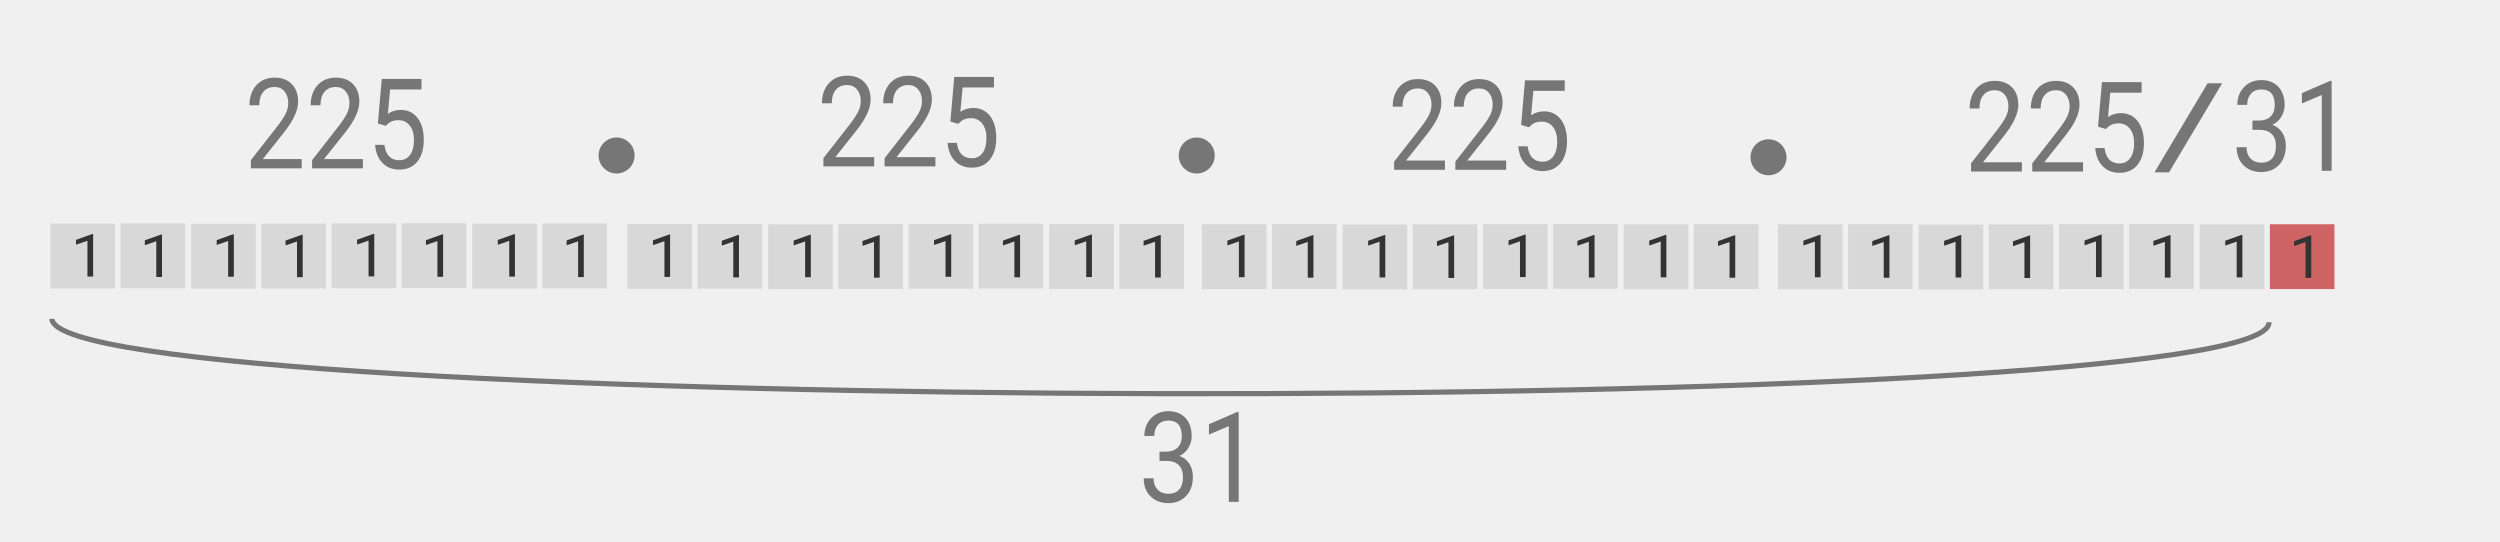
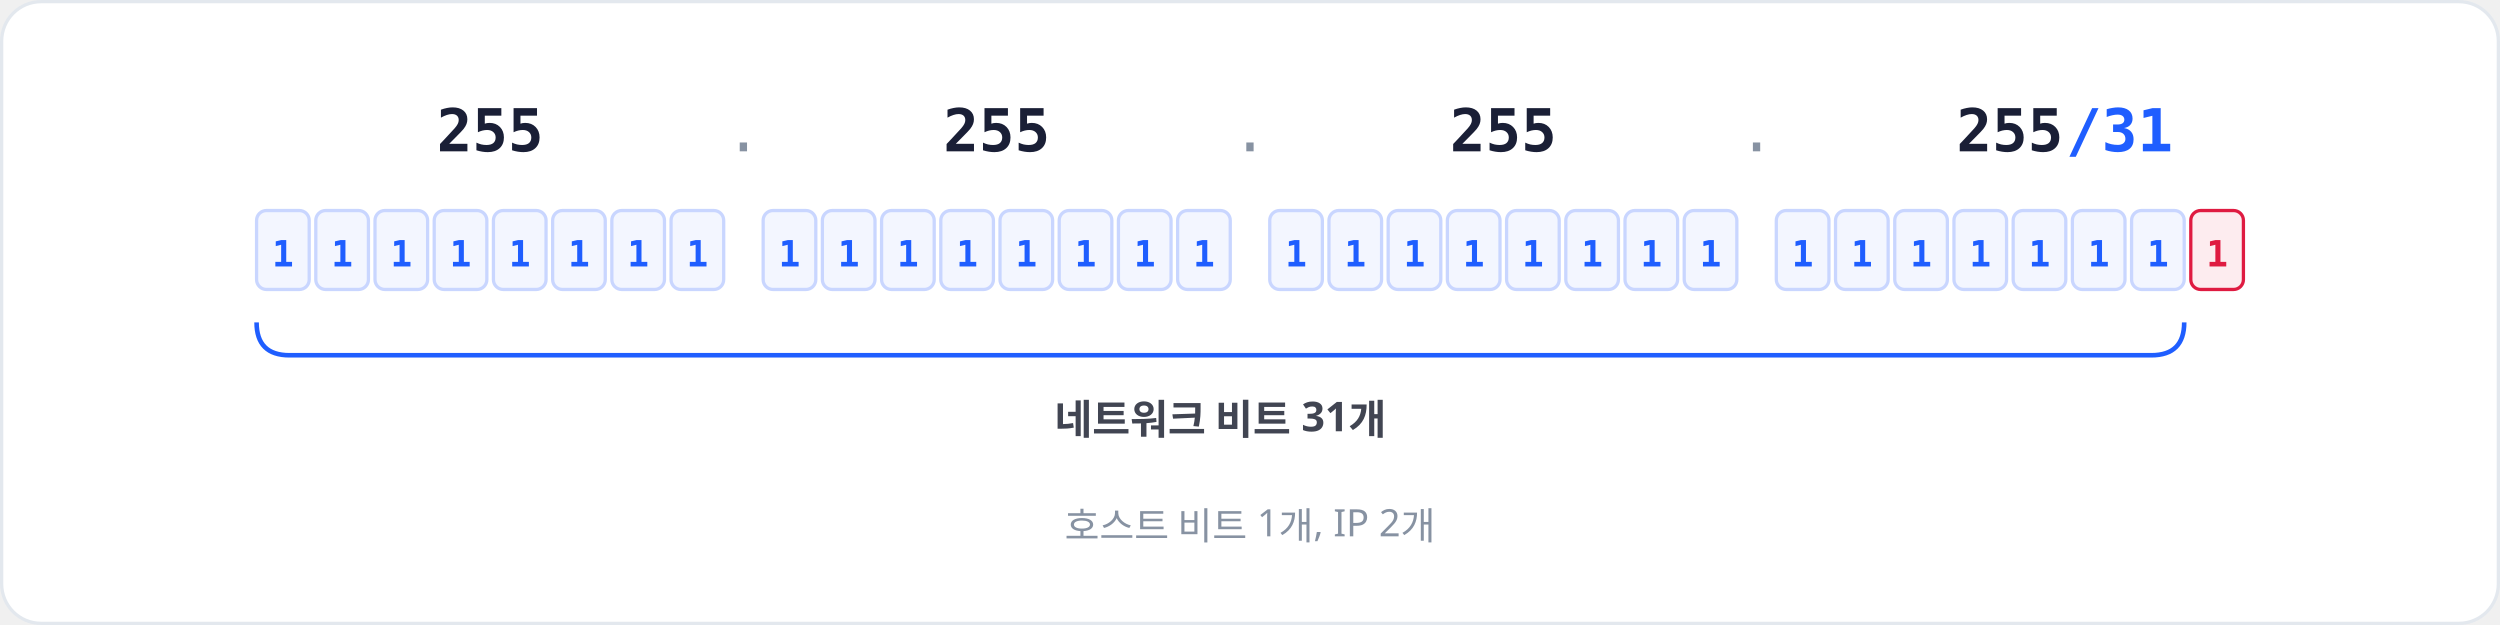
- <svg xmlns="http://www.w3.org/2000/svg" viewBox="24.641 117.701 482.478 104.577">
-   <g transform="matrix(1, 0, 0, 1, -7.738211, 0.243822)">
-     <rect x="42.118" y="160.601" width="12.471" height="12.519" style="fill: rgb(216, 216, 216);" />
-     <path d="M 53.137 164.563 L 53.137 175.923 L 51.697 175.923 L 51.697 166.353 L 48.797 167.413 L 48.797 166.113 L 52.907 164.563 L 53.137 164.563 Z" transform="matrix(0.762834, 0, 0, 0.721224, 9.818944, 43.9435)" style="fill: rgb(51, 51, 51); white-space: pre;" />
-     <rect x="55.651" y="160.567" width="12.471" height="12.519" style="fill: rgb(216, 216, 216);" />
-     <path d="M 53.137 164.563 L 53.137 175.923 L 51.697 175.923 L 51.697 166.353 L 48.797 167.413 L 48.797 166.113 L 52.907 164.563 L 53.137 164.563 Z" transform="matrix(0.762834, 0, 0, 0.721224, 23.1072, 44.03146)" style="fill: rgb(51, 51, 51); white-space: pre;" />
-     <rect x="69.272" y="160.648" width="12.471" height="12.519" style="fill: rgb(216, 216, 216);" />
-     <path d="M 53.137 164.563 L 53.137 175.923 L 51.697 175.923 L 51.697 166.353 L 48.797 167.413 L 48.797 166.113 L 52.907 164.563 L 53.137 164.563 Z" transform="matrix(0.762834, 0, 0, 0.721224, 36.97253, 43.99029)" style="fill: rgb(51, 51, 51); white-space: pre;" />
-     <rect x="82.805" y="160.614" width="12.471" height="12.519" style="fill: rgb(216, 216, 216);" />
-     <path d="M 53.137 164.563 L 53.137 175.923 L 51.697 175.923 L 51.697 166.353 L 48.797 167.413 L 48.797 166.113 L 52.907 164.563 L 53.137 164.563 Z" transform="matrix(0.762834, 0, 0, 0.721224, 50.26079, 44.07824)" style="fill: rgb(51, 51, 51); white-space: pre;" />
-     <rect x="96.369" y="160.573" width="12.471" height="12.519" style="fill: rgb(216, 216, 216);" />
-     <path d="M 53.137 164.563 L 53.137 175.923 L 51.697 175.923 L 51.697 166.353 L 48.797 167.413 L 48.797 166.113 L 52.907 164.563 L 53.137 164.563 Z" transform="matrix(0.762834, 0, 0, 0.721224, 64.06994, 43.9154)" style="fill: rgb(51, 51, 51); white-space: pre;" />
-     <rect x="109.902" y="160.539" width="12.471" height="12.519" style="fill: rgb(216, 216, 216);" />
-     <path d="M 53.137 164.563 L 53.137 175.923 L 51.697 175.923 L 51.697 166.353 L 48.797 167.413 L 48.797 166.113 L 52.907 164.563 L 53.137 164.563 Z" transform="matrix(0.762834, 0, 0, 0.721224, 77.3582, 44.00336)" style="fill: rgb(51, 51, 51); white-space: pre;" />
-     <rect x="123.523" y="160.62" width="12.471" height="12.519" style="fill: rgb(216, 216, 216);" />
-     <path d="M 53.137 164.563 L 53.137 175.923 L 51.697 175.923 L 51.697 166.353 L 48.797 167.413 L 48.797 166.113 L 52.907 164.563 L 53.137 164.563 Z" transform="matrix(0.762834, 0, 0, 0.721224, 91.22352, 43.96218)" style="fill: rgb(51, 51, 51); white-space: pre;" />
-     <rect x="137.056" y="160.586" width="12.471" height="12.519" style="fill: rgb(216, 216, 216);" />
-     <path d="M 53.137 164.563 L 53.137 175.923 L 51.697 175.923 L 51.697 166.353 L 48.797 167.413 L 48.797 166.113 L 52.907 164.563 L 53.137 164.563 Z" transform="matrix(0.762834, 0, 0, 0.721224, 104.5118, 44.05014)" style="fill: rgb(51, 51, 51); white-space: pre;" />
-   </g>
-   <g transform="matrix(1, 0, 0, 1, 103.6143, 0.326743)">
-     <rect x="42.118" y="160.601" width="12.471" height="12.519" style="fill: rgb(216, 216, 216);" />
-     <path d="M 53.137 164.563 L 53.137 175.923 L 51.697 175.923 L 51.697 166.353 L 48.797 167.413 L 48.797 166.113 L 52.907 164.563 L 53.137 164.563 Z" transform="matrix(0.762834, 0, 0, 0.721224, 9.818944, 43.9435)" style="fill: rgb(51, 51, 51); white-space: pre;" />
-     <rect x="55.651" y="160.567" width="12.471" height="12.519" style="fill: rgb(216, 216, 216);" />
-     <path d="M 53.137 164.563 L 53.137 175.923 L 51.697 175.923 L 51.697 166.353 L 48.797 167.413 L 48.797 166.113 L 52.907 164.563 L 53.137 164.563 Z" transform="matrix(0.762834, 0, 0, 0.721224, 23.1072, 44.03146)" style="fill: rgb(51, 51, 51); white-space: pre;" />
-     <rect x="69.272" y="160.648" width="12.471" height="12.519" style="fill: rgb(216, 216, 216);" />
-     <path d="M 53.137 164.563 L 53.137 175.923 L 51.697 175.923 L 51.697 166.353 L 48.797 167.413 L 48.797 166.113 L 52.907 164.563 L 53.137 164.563 Z" transform="matrix(0.762834, 0, 0, 0.721224, 36.97253, 43.99029)" style="fill: rgb(51, 51, 51); white-space: pre;" />
-     <rect x="82.805" y="160.614" width="12.471" height="12.519" style="fill: rgb(216, 216, 216);" />
-     <path d="M 53.137 164.563 L 53.137 175.923 L 51.697 175.923 L 51.697 166.353 L 48.797 167.413 L 48.797 166.113 L 52.907 164.563 L 53.137 164.563 Z" transform="matrix(0.762834, 0, 0, 0.721224, 50.26079, 44.07824)" style="fill: rgb(51, 51, 51); white-space: pre;" />
-     <rect x="96.369" y="160.573" width="12.471" height="12.519" style="fill: rgb(216, 216, 216);" />
-     <path d="M 53.137 164.563 L 53.137 175.923 L 51.697 175.923 L 51.697 166.353 L 48.797 167.413 L 48.797 166.113 L 52.907 164.563 L 53.137 164.563 Z" transform="matrix(0.762834, 0, 0, 0.721224, 64.06994, 43.9154)" style="fill: rgb(51, 51, 51); white-space: pre;" />
-     <rect x="109.902" y="160.539" width="12.471" height="12.519" style="fill: rgb(216, 216, 216);" />
-     <path d="M 53.137 164.563 L 53.137 175.923 L 51.697 175.923 L 51.697 166.353 L 48.797 167.413 L 48.797 166.113 L 52.907 164.563 L 53.137 164.563 Z" transform="matrix(0.762834, 0, 0, 0.721224, 77.3582, 44.00336)" style="fill: rgb(51, 51, 51); white-space: pre;" />
-     <rect x="123.523" y="160.62" width="12.471" height="12.519" style="fill: rgb(216, 216, 216);" />
-     <path d="M 53.137 164.563 L 53.137 175.923 L 51.697 175.923 L 51.697 166.353 L 48.797 167.413 L 48.797 166.113 L 52.907 164.563 L 53.137 164.563 Z" transform="matrix(0.762834, 0, 0, 0.721224, 91.22352, 43.96218)" style="fill: rgb(51, 51, 51); white-space: pre;" />
-     <rect x="137.056" y="160.586" width="12.471" height="12.519" style="fill: rgb(216, 216, 216);" />
-     <path d="M 53.137 164.563 L 53.137 175.923 L 51.697 175.923 L 51.697 166.353 L 48.797 167.413 L 48.797 166.113 L 52.907 164.563 L 53.137 164.563 Z" transform="matrix(0.762834, 0, 0, 0.721224, 104.5118, 44.05014)" style="fill: rgb(51, 51, 51); white-space: pre;" />
-   </g>
-   <g transform="matrix(1, 0, 0, 1, 214.4798, 0.377383)">
-     <rect x="42.118" y="160.601" width="12.471" height="12.519" style="fill: rgb(216, 216, 216);" />
-     <path d="M 53.137 164.563 L 53.137 175.923 L 51.697 175.923 L 51.697 166.353 L 48.797 167.413 L 48.797 166.113 L 52.907 164.563 L 53.137 164.563 Z" transform="matrix(0.762834, 0, 0, 0.721224, 9.818944, 43.9435)" style="fill: rgb(51, 51, 51); white-space: pre;" />
-     <rect x="55.651" y="160.567" width="12.471" height="12.519" style="fill: rgb(216, 216, 216);" />
-     <path d="M 53.137 164.563 L 53.137 175.923 L 51.697 175.923 L 51.697 166.353 L 48.797 167.413 L 48.797 166.113 L 52.907 164.563 L 53.137 164.563 Z" transform="matrix(0.762834, 0, 0, 0.721224, 23.1072, 44.03146)" style="fill: rgb(51, 51, 51); white-space: pre;" />
-     <rect x="69.272" y="160.648" width="12.471" height="12.519" style="fill: rgb(216, 216, 216);" />
-     <path d="M 53.137 164.563 L 53.137 175.923 L 51.697 175.923 L 51.697 166.353 L 48.797 167.413 L 48.797 166.113 L 52.907 164.563 L 53.137 164.563 Z" transform="matrix(0.762834, 0, 0, 0.721224, 36.97253, 43.99029)" style="fill: rgb(51, 51, 51); white-space: pre;" />
-     <rect x="82.805" y="160.614" width="12.471" height="12.519" style="fill: rgb(216, 216, 216);" />
-     <path d="M 53.137 164.563 L 53.137 175.923 L 51.697 175.923 L 51.697 166.353 L 48.797 167.413 L 48.797 166.113 L 52.907 164.563 L 53.137 164.563 Z" transform="matrix(0.762834, 0, 0, 0.721224, 50.26079, 44.07824)" style="fill: rgb(51, 51, 51); white-space: pre;" />
-     <rect x="96.369" y="160.573" width="12.471" height="12.519" style="fill: rgb(216, 216, 216);" />
-     <path d="M 53.137 164.563 L 53.137 175.923 L 51.697 175.923 L 51.697 166.353 L 48.797 167.413 L 48.797 166.113 L 52.907 164.563 L 53.137 164.563 Z" transform="matrix(0.762834, 0, 0, 0.721224, 64.06994, 43.9154)" style="fill: rgb(51, 51, 51); white-space: pre;" />
-     <rect x="109.902" y="160.539" width="12.471" height="12.519" style="fill: rgb(216, 216, 216);" />
-     <path d="M 53.137 164.563 L 53.137 175.923 L 51.697 175.923 L 51.697 166.353 L 48.797 167.413 L 48.797 166.113 L 52.907 164.563 L 53.137 164.563 Z" transform="matrix(0.762834, 0, 0, 0.721224, 77.3582, 44.00336)" style="fill: rgb(51, 51, 51); white-space: pre;" />
-     <rect x="123.523" y="160.62" width="12.471" height="12.519" style="fill: rgb(216, 216, 216);" />
-     <path d="M 53.137 164.563 L 53.137 175.923 L 51.697 175.923 L 51.697 166.353 L 48.797 167.413 L 48.797 166.113 L 52.907 164.563 L 53.137 164.563 Z" transform="matrix(0.762834, 0, 0, 0.721224, 91.22352, 43.96218)" style="fill: rgb(51, 51, 51); white-space: pre;" />
-     <rect x="137.056" y="160.586" width="12.471" height="12.519" style="fill: rgb(216, 216, 216);" />
-     <path d="M 53.137 164.563 L 53.137 175.923 L 51.697 175.923 L 51.697 166.353 L 48.797 167.413 L 48.797 166.113 L 52.907 164.563 L 53.137 164.563 Z" transform="matrix(0.762834, 0, 0, 0.721224, 104.5118, 44.05014)" style="fill: rgb(51, 51, 51); white-space: pre;" />
-   </g>
-   <g transform="matrix(1, 0, 0, 1, 325.6428, 0.390591)">
-     <rect x="42.118" y="160.601" width="12.471" height="12.519" style="fill: rgb(216, 216, 216);" />
-     <path d="M 53.137 164.563 L 53.137 175.923 L 51.697 175.923 L 51.697 166.353 L 48.797 167.413 L 48.797 166.113 L 52.907 164.563 L 53.137 164.563 Z" transform="matrix(0.762834, 0, 0, 0.721224, 9.818944, 43.9435)" style="fill: rgb(51, 51, 51); white-space: pre;" />
-     <rect x="55.651" y="160.567" width="12.471" height="12.519" style="fill: rgb(216, 216, 216);" />
-     <path d="M 53.137 164.563 L 53.137 175.923 L 51.697 175.923 L 51.697 166.353 L 48.797 167.413 L 48.797 166.113 L 52.907 164.563 L 53.137 164.563 Z" transform="matrix(0.762834, 0, 0, 0.721224, 23.1072, 44.03146)" style="fill: rgb(51, 51, 51); white-space: pre;" />
-     <rect x="69.272" y="160.648" width="12.471" height="12.519" style="fill: rgb(216, 216, 216);" />
-     <path d="M 53.137 164.563 L 53.137 175.923 L 51.697 175.923 L 51.697 166.353 L 48.797 167.413 L 48.797 166.113 L 52.907 164.563 L 53.137 164.563 Z" transform="matrix(0.762834, 0, 0, 0.721224, 36.97253, 43.99029)" style="fill: rgb(51, 51, 51); white-space: pre;" />
-     <rect x="82.805" y="160.614" width="12.471" height="12.519" style="fill: rgb(216, 216, 216);" />
-     <path d="M 53.137 164.563 L 53.137 175.923 L 51.697 175.923 L 51.697 166.353 L 48.797 167.413 L 48.797 166.113 L 52.907 164.563 L 53.137 164.563 Z" transform="matrix(0.762834, 0, 0, 0.721224, 50.26079, 44.07824)" style="fill: rgb(51, 51, 51); white-space: pre;" />
-     <rect x="96.369" y="160.573" width="12.471" height="12.519" style="fill: rgb(216, 216, 216);" />
-     <path d="M 53.137 164.563 L 53.137 175.923 L 51.697 175.923 L 51.697 166.353 L 48.797 167.413 L 48.797 166.113 L 52.907 164.563 L 53.137 164.563 Z" transform="matrix(0.762834, 0, 0, 0.721224, 64.06994, 43.9154)" style="fill: rgb(51, 51, 51); white-space: pre;" />
-     <rect x="109.902" y="160.539" width="12.471" height="12.519" style="fill: rgb(216, 216, 216);" />
-     <path d="M 53.137 164.563 L 53.137 175.923 L 51.697 175.923 L 51.697 166.353 L 48.797 167.413 L 48.797 166.113 L 52.907 164.563 L 53.137 164.563 Z" transform="matrix(0.762834, 0, 0, 0.721224, 77.3582, 44.00336)" style="fill: rgb(51, 51, 51); white-space: pre;" />
-     <rect x="123.523" y="160.62" width="12.471" height="12.519" style="fill: rgb(216, 216, 216);" />
-     <path d="M 53.137 164.563 L 53.137 175.923 L 51.697 175.923 L 51.697 166.353 L 48.797 167.413 L 48.797 166.113 L 52.907 164.563 L 53.137 164.563 Z" transform="matrix(0.762834, 0, 0, 0.721224, 91.22352, 43.96218)" style="fill: rgb(51, 51, 51); white-space: pre;" />
-     <rect x="137.056" y="160.586" width="12.471" height="12.519" style="fill: rgba(195, 46, 46, 0.72);" />
-     <path d="M 53.137 164.563 L 53.137 175.923 L 51.697 175.923 L 51.697 166.353 L 48.797 167.413 L 48.797 166.113 L 52.907 164.563 L 53.137 164.563 Z" transform="matrix(0.762834, 0, 0, 0.721224, 104.5118, 44.05014)" style="fill: rgb(51, 51, 51); white-space: pre;" />
-   </g>
-   <path d="M 76.955 142.11 L 76.955 143.06 L 70.945 143.06 L 70.945 142.22 L 74.125 138.69 C 74.592 138.157 74.915 137.723 75.095 137.39 C 75.275 137.057 75.365 136.713 75.365 136.36 C 75.365 135.88 75.218 135.487 74.925 135.18 C 74.638 134.873 74.252 134.72 73.765 134.72 C 73.185 134.72 72.735 134.883 72.415 135.21 C 72.095 135.543 71.935 136.003 71.935 136.59 L 70.775 136.59 C 70.775 135.75 71.045 135.067 71.585 134.54 C 72.132 134.02 72.858 133.76 73.765 133.76 C 74.618 133.76 75.295 133.983 75.795 134.43 C 76.288 134.877 76.535 135.473 76.535 136.22 C 76.535 137.12 75.958 138.193 74.805 139.44 L 72.355 142.11 L 76.955 142.11 ZM 84.197 142.11 L 84.197 143.06 L 78.187 143.06 L 78.187 142.22 L 81.367 138.69 C 81.834 138.157 82.157 137.723 82.337 137.39 C 82.517 137.057 82.607 136.713 82.607 136.36 C 82.607 135.88 82.461 135.487 82.167 135.18 C 81.881 134.873 81.494 134.72 81.007 134.72 C 80.427 134.72 79.977 134.883 79.657 135.21 C 79.337 135.543 79.177 136.003 79.177 136.59 L 78.017 136.59 C 78.017 135.75 78.287 135.067 78.827 134.54 C 79.374 134.02 80.101 133.76 81.007 133.76 C 81.861 133.76 82.537 133.983 83.037 134.43 C 83.531 134.877 83.777 135.473 83.777 136.22 C 83.777 137.12 83.201 138.193 82.047 139.44 L 79.597 142.11 L 84.197 142.11 ZM 86.899 138.7 L 85.969 138.46 L 86.429 133.89 L 91.129 133.89 L 91.129 134.97 L 87.419 134.97 L 87.149 137.47 C 87.596 137.203 88.106 137.07 88.679 137.07 C 89.513 137.07 90.176 137.347 90.669 137.9 C 91.156 138.453 91.399 139.2 91.399 140.14 C 91.399 141.08 91.146 141.823 90.639 142.37 C 90.126 142.917 89.413 143.19 88.499 143.19 C 87.686 143.19 87.026 142.963 86.519 142.51 C 86.006 142.063 85.713 141.443 85.639 140.65 L 86.739 140.65 C 86.813 141.17 86.999 141.563 87.299 141.83 C 87.606 142.097 88.006 142.23 88.499 142.23 C 89.039 142.23 89.466 142.047 89.779 141.68 C 90.086 141.313 90.239 140.803 90.239 140.15 C 90.239 139.537 90.073 139.043 89.739 138.67 C 89.406 138.303 88.963 138.12 88.409 138.12 C 87.896 138.12 87.496 138.23 87.209 138.45 L 86.899 138.7 Z" transform="matrix(1.631088, 0, 0, 1.882078, -42.65547, -119.0612)" style="fill: rgb(118, 118, 118); white-space: pre;" />
-   <path d="M 139.421 136.158 L 139.421 135.208 L 140.291 135.208 C 140.844 135.195 141.278 135.048 141.591 134.768 C 141.904 134.488 142.061 134.108 142.061 133.628 C 142.061 132.555 141.528 132.018 140.461 132.018 C 139.954 132.018 139.551 132.161 139.251 132.448 C 138.951 132.735 138.801 133.118 138.801 133.598 L 137.631 133.598 C 137.631 132.871 137.898 132.265 138.431 131.778 C 138.964 131.298 139.641 131.058 140.461 131.058 C 141.321 131.058 141.998 131.288 142.491 131.748 C 142.984 132.208 143.231 132.845 143.231 133.658 C 143.231 134.058 143.101 134.445 142.841 134.818 C 142.581 135.191 142.228 135.468 141.781 135.648 C 142.288 135.808 142.678 136.075 142.951 136.448 C 143.231 136.815 143.371 137.265 143.371 137.798 C 143.371 138.625 143.101 139.278 142.561 139.758 C 142.021 140.245 141.321 140.488 140.461 140.488 C 139.601 140.488 138.901 140.255 138.361 139.788 C 137.821 139.321 137.551 138.705 137.551 137.938 L 138.721 137.938 C 138.721 138.425 138.881 138.811 139.201 139.098 C 139.514 139.385 139.934 139.528 140.461 139.528 C 141.028 139.528 141.458 139.381 141.751 139.088 C 142.051 138.795 142.201 138.375 142.201 137.828 C 142.201 137.295 142.038 136.885 141.711 136.598 C 141.384 136.311 140.911 136.165 140.291 136.158 L 139.421 136.158 ZM 148.793 131.138 L 148.793 140.358 L 147.623 140.358 L 147.623 132.588 L 145.273 133.458 L 145.273 132.398 L 148.613 131.138 L 148.793 131.138 Z" transform="matrix(1.631088, 0, 0, 1.882078, 231.9326, -113.5054)" style="fill: rgb(118, 118, 118); white-space: pre;" />
-   <path d="M 76.955 142.11 L 76.955 143.06 L 70.945 143.06 L 70.945 142.22 L 74.125 138.69 C 74.592 138.157 74.915 137.723 75.095 137.39 C 75.275 137.057 75.365 136.713 75.365 136.36 C 75.365 135.88 75.218 135.487 74.925 135.18 C 74.638 134.873 74.252 134.72 73.765 134.72 C 73.185 134.72 72.735 134.883 72.415 135.21 C 72.095 135.543 71.935 136.003 71.935 136.59 L 70.775 136.59 C 70.775 135.75 71.045 135.067 71.585 134.54 C 72.132 134.02 72.858 133.76 73.765 133.76 C 74.618 133.76 75.295 133.983 75.795 134.43 C 76.288 134.877 76.535 135.473 76.535 136.22 C 76.535 137.12 75.958 138.193 74.805 139.44 L 72.355 142.11 L 76.955 142.11 ZM 84.197 142.11 L 84.197 143.06 L 78.187 143.06 L 78.187 142.22 L 81.367 138.69 C 81.834 138.157 82.157 137.723 82.337 137.39 C 82.517 137.057 82.607 136.713 82.607 136.36 C 82.607 135.88 82.461 135.487 82.167 135.18 C 81.881 134.873 81.494 134.72 81.007 134.72 C 80.427 134.72 79.977 134.883 79.657 135.21 C 79.337 135.543 79.177 136.003 79.177 136.59 L 78.017 136.59 C 78.017 135.75 78.287 135.067 78.827 134.54 C 79.374 134.02 80.101 133.76 81.007 133.76 C 81.861 133.76 82.537 133.983 83.037 134.43 C 83.531 134.877 83.777 135.473 83.777 136.22 C 83.777 137.12 83.201 138.193 82.047 139.44 L 79.597 142.11 L 84.197 142.11 ZM 86.899 138.7 L 85.969 138.46 L 86.429 133.89 L 91.129 133.89 L 91.129 134.97 L 87.419 134.97 L 87.149 137.47 C 87.596 137.203 88.106 137.07 88.679 137.07 C 89.513 137.07 90.176 137.347 90.669 137.9 C 91.156 138.453 91.399 139.2 91.399 140.14 C 91.399 141.08 91.146 141.823 90.639 142.37 C 90.126 142.917 89.413 143.19 88.499 143.19 C 87.686 143.19 87.026 142.963 86.519 142.51 C 86.006 142.063 85.713 141.443 85.639 140.65 L 86.739 140.65 C 86.813 141.17 86.999 141.563 87.299 141.83 C 87.606 142.097 88.006 142.23 88.499 142.23 C 89.039 142.23 89.466 142.047 89.779 141.68 C 90.086 141.313 90.239 140.803 90.239 140.15 C 90.239 139.537 90.073 139.043 89.739 138.67 C 89.406 138.303 88.963 138.12 88.409 138.12 C 87.896 138.12 87.496 138.23 87.209 138.45 L 86.899 138.7 Z" transform="matrix(1.631088, 0, 0, 1.882078, 67.83064, -119.4402)" style="fill: rgb(118, 118, 118); white-space: pre;" />
-   <path d="M 76.955 142.11 L 76.955 143.06 L 70.945 143.06 L 70.945 142.22 L 74.125 138.69 C 74.592 138.157 74.915 137.723 75.095 137.39 C 75.275 137.057 75.365 136.713 75.365 136.36 C 75.365 135.88 75.218 135.487 74.925 135.18 C 74.638 134.873 74.252 134.72 73.765 134.72 C 73.185 134.72 72.735 134.883 72.415 135.21 C 72.095 135.543 71.935 136.003 71.935 136.59 L 70.775 136.59 C 70.775 135.75 71.045 135.067 71.585 134.54 C 72.132 134.02 72.858 133.76 73.765 133.76 C 74.618 133.76 75.295 133.983 75.795 134.43 C 76.288 134.877 76.535 135.473 76.535 136.22 C 76.535 137.12 75.958 138.193 74.805 139.44 L 72.355 142.11 L 76.955 142.11 ZM 84.197 142.11 L 84.197 143.06 L 78.187 143.06 L 78.187 142.22 L 81.367 138.69 C 81.834 138.157 82.157 137.723 82.337 137.39 C 82.517 137.057 82.607 136.713 82.607 136.36 C 82.607 135.88 82.461 135.487 82.167 135.18 C 81.881 134.873 81.494 134.72 81.007 134.72 C 80.427 134.72 79.977 134.883 79.657 135.21 C 79.337 135.543 79.177 136.003 79.177 136.59 L 78.017 136.59 C 78.017 135.75 78.287 135.067 78.827 134.54 C 79.374 134.02 80.101 133.76 81.007 133.76 C 81.861 133.76 82.537 133.983 83.037 134.43 C 83.531 134.877 83.777 135.473 83.777 136.22 C 83.777 137.12 83.201 138.193 82.047 139.44 L 79.597 142.11 L 84.197 142.11 ZM 86.899 138.7 L 85.969 138.46 L 86.429 133.89 L 91.129 133.89 L 91.129 134.97 L 87.419 134.97 L 87.149 137.47 C 87.596 137.203 88.106 137.07 88.679 137.07 C 89.513 137.07 90.176 137.347 90.669 137.9 C 91.156 138.453 91.399 139.2 91.399 140.14 C 91.399 141.08 91.146 141.823 90.639 142.37 C 90.126 142.917 89.413 143.19 88.499 143.19 C 87.686 143.19 87.026 142.963 86.519 142.51 C 86.006 142.063 85.713 141.443 85.639 140.65 L 86.739 140.65 C 86.813 141.17 86.999 141.563 87.299 141.83 C 87.606 142.097 88.006 142.23 88.499 142.23 C 89.039 142.23 89.466 142.047 89.779 141.68 C 90.086 141.313 90.239 140.803 90.239 140.15 C 90.239 139.537 90.073 139.043 89.739 138.67 C 89.406 138.303 88.963 138.12 88.409 138.12 C 87.896 138.12 87.496 138.23 87.209 138.45 L 86.899 138.7 Z" transform="matrix(1.631088, 0, 0, 1.882078, 177.9803, -118.7823)" style="fill: rgb(118, 118, 118); white-space: pre;" />
-   <path d="M 76.955 142.11 L 76.955 143.06 L 70.945 143.06 L 70.945 142.22 L 74.125 138.69 C 74.592 138.157 74.915 137.723 75.095 137.39 C 75.275 137.057 75.365 136.713 75.365 136.36 C 75.365 135.88 75.218 135.487 74.925 135.18 C 74.638 134.873 74.252 134.72 73.765 134.72 C 73.185 134.72 72.735 134.883 72.415 135.21 C 72.095 135.543 71.935 136.003 71.935 136.59 L 70.775 136.59 C 70.775 135.75 71.045 135.067 71.585 134.54 C 72.132 134.02 72.858 133.76 73.765 133.76 C 74.618 133.76 75.295 133.983 75.795 134.43 C 76.288 134.877 76.535 135.473 76.535 136.22 C 76.535 137.12 75.958 138.193 74.805 139.44 L 72.355 142.11 L 76.955 142.11 ZM 84.197 142.11 L 84.197 143.06 L 78.187 143.06 L 78.187 142.22 L 81.367 138.69 C 81.834 138.157 82.157 137.723 82.337 137.39 C 82.517 137.057 82.607 136.713 82.607 136.36 C 82.607 135.88 82.461 135.487 82.167 135.18 C 81.881 134.873 81.494 134.72 81.007 134.72 C 80.427 134.72 79.977 134.883 79.657 135.21 C 79.337 135.543 79.177 136.003 79.177 136.59 L 78.017 136.59 C 78.017 135.75 78.287 135.067 78.827 134.54 C 79.374 134.02 80.101 133.76 81.007 133.76 C 81.861 133.76 82.537 133.983 83.037 134.43 C 83.531 134.877 83.777 135.473 83.777 136.22 C 83.777 137.12 83.201 138.193 82.047 139.44 L 79.597 142.11 L 84.197 142.11 ZM 86.899 138.7 L 85.969 138.46 L 86.429 133.89 L 91.129 133.89 L 91.129 134.97 L 87.419 134.97 L 87.149 137.47 C 87.596 137.203 88.106 137.07 88.679 137.07 C 89.513 137.07 90.176 137.347 90.669 137.9 C 91.156 138.453 91.399 139.2 91.399 140.14 C 91.399 141.08 91.146 141.823 90.639 142.37 C 90.126 142.917 89.413 143.19 88.499 143.19 C 87.686 143.19 87.026 142.963 86.519 142.51 C 86.006 142.063 85.713 141.443 85.639 140.65 L 86.739 140.65 C 86.813 141.17 86.999 141.563 87.299 141.83 C 87.606 142.097 88.006 142.23 88.499 142.23 C 89.039 142.23 89.466 142.047 89.779 141.68 C 90.086 141.313 90.239 140.803 90.239 140.15 C 90.239 139.537 90.073 139.043 89.739 138.67 C 89.406 138.303 88.963 138.12 88.409 138.12 C 87.896 138.12 87.496 138.23 87.209 138.45 L 86.899 138.7 Z" transform="matrix(1.631088, 0, 0, 1.882078, 289.32, -118.4409)" style="fill: rgb(118, 118, 118); white-space: pre;" />
-   <path d="M 206.329 77.722 L 205.279 77.722 L 209.109 67.762 L 210.159 67.762 L 206.329 77.722 Z" transform="matrix(2.67711, 0, 0, 1.726008, -109.1217, 16.8125)" style="fill: rgb(118, 118, 118); white-space: pre;" />
-   <circle style="fill: rgb(118, 118, 118);" cx="143.639" cy="147.71" r="3.474" />
-   <circle style="fill: rgb(118, 118, 118);" cx="255.597" cy="147.716" r="3.474" />
-   <circle style="fill: rgb(118, 118, 118);" cx="365.95" cy="148.056" r="3.474" />
-   <path style="fill: rgba(118, 118, 118, 0); paint-order: fill; stroke: rgb(118, 118, 118);" d="M 34.657 179.235 C 35.432 197.882 463.319 198.885 462.529 179.898" />
-   <path d="M 139.421 136.158 L 139.421 135.208 L 140.291 135.208 C 140.844 135.195 141.278 135.048 141.591 134.768 C 141.904 134.488 142.061 134.108 142.061 133.628 C 142.061 132.555 141.528 132.018 140.461 132.018 C 139.954 132.018 139.551 132.161 139.251 132.448 C 138.951 132.735 138.801 133.118 138.801 133.598 L 137.631 133.598 C 137.631 132.871 137.898 132.265 138.431 131.778 C 138.964 131.298 139.641 131.058 140.461 131.058 C 141.321 131.058 141.998 131.288 142.491 131.748 C 142.984 132.208 143.231 132.845 143.231 133.658 C 143.231 134.058 143.101 134.445 142.841 134.818 C 142.581 135.191 142.228 135.468 141.781 135.648 C 142.288 135.808 142.678 136.075 142.951 136.448 C 143.231 136.815 143.371 137.265 143.371 137.798 C 143.371 138.625 143.101 139.278 142.561 139.758 C 142.021 140.245 141.321 140.488 140.461 140.488 C 139.601 140.488 138.901 140.255 138.361 139.788 C 137.821 139.321 137.551 138.705 137.551 137.938 L 138.721 137.938 C 138.721 138.425 138.881 138.811 139.201 139.098 C 139.514 139.385 139.934 139.528 140.461 139.528 C 141.028 139.528 141.458 139.381 141.751 139.088 C 142.051 138.795 142.201 138.375 142.201 137.828 C 142.201 137.295 142.038 136.885 141.711 136.598 C 141.384 136.311 140.911 136.165 140.291 136.158 L 139.421 136.158 ZM 148.793 131.138 L 148.793 140.358 L 147.623 140.358 L 147.623 132.588 L 145.273 133.458 L 145.273 132.398 L 148.613 131.138 L 148.793 131.138 Z" transform="matrix(1.631088, 0, 0, 1.882078, 21.00467, -49.60669)" style="fill: rgb(118, 118, 118); white-space: pre;" />
+ <svg xmlns="http://www.w3.org/2000/svg" width="760" height="190" viewBox="0 0 760 190">
+   <rect x="0.5" y="0.5" width="759" height="189" rx="12" fill="#ffffff" stroke="#e3e8ee" />
+   <text x="149.0" y="46.0" font-family="'SF Mono', Menlo, Consolas, monospace" font-size="18" font-weight="650" fill="#1a1f36" text-anchor="middle">255</text>
+   <text x="226.0" y="46.0" font-family="'SF Mono', Menlo, Consolas, monospace" font-size="18" font-weight="400" fill="#8792a2" text-anchor="middle">.</text>
+   <text x="303.0" y="46.0" font-family="'SF Mono', Menlo, Consolas, monospace" font-size="18" font-weight="650" fill="#1a1f36" text-anchor="middle">255</text>
+   <text x="380.0" y="46.0" font-family="'SF Mono', Menlo, Consolas, monospace" font-size="18" font-weight="400" fill="#8792a2" text-anchor="middle">.</text>
+   <text x="457.0" y="46.0" font-family="'SF Mono', Menlo, Consolas, monospace" font-size="18" font-weight="650" fill="#1a1f36" text-anchor="middle">255</text>
+   <text x="534.0" y="46.0" font-family="'SF Mono', Menlo, Consolas, monospace" font-size="18" font-weight="400" fill="#8792a2" text-anchor="middle">.</text>
+   <text x="611.0" y="46.0" font-family="'SF Mono', Menlo, Consolas, monospace" font-size="18" font-weight="650" fill="#1a1f36" text-anchor="middle">255</text>
+   <text x="628.1" y="46.0" font-family="'SF Mono', Menlo, Consolas, monospace" font-size="18" font-weight="700" fill="#1f5eff" text-anchor="start">/31</text>
+   <rect x="78.0" y="64" width="16" height="24" rx="3" fill="#f3f6ff" stroke="#c9d6ff" />
+   <text x="86.0" y="81.0" font-family="'SF Mono', Menlo, Consolas, monospace" font-size="11" font-weight="600" fill="#1f5eff" text-anchor="middle">1</text>
+   <rect x="96.0" y="64" width="16" height="24" rx="3" fill="#f3f6ff" stroke="#c9d6ff" />
+   <text x="104.0" y="81.0" font-family="'SF Mono', Menlo, Consolas, monospace" font-size="11" font-weight="600" fill="#1f5eff" text-anchor="middle">1</text>
+   <rect x="114.0" y="64" width="16" height="24" rx="3" fill="#f3f6ff" stroke="#c9d6ff" />
+   <text x="122.0" y="81.0" font-family="'SF Mono', Menlo, Consolas, monospace" font-size="11" font-weight="600" fill="#1f5eff" text-anchor="middle">1</text>
+   <rect x="132.0" y="64" width="16" height="24" rx="3" fill="#f3f6ff" stroke="#c9d6ff" />
+   <text x="140.0" y="81.0" font-family="'SF Mono', Menlo, Consolas, monospace" font-size="11" font-weight="600" fill="#1f5eff" text-anchor="middle">1</text>
+   <rect x="150.0" y="64" width="16" height="24" rx="3" fill="#f3f6ff" stroke="#c9d6ff" />
+   <text x="158.0" y="81.0" font-family="'SF Mono', Menlo, Consolas, monospace" font-size="11" font-weight="600" fill="#1f5eff" text-anchor="middle">1</text>
+   <rect x="168.0" y="64" width="16" height="24" rx="3" fill="#f3f6ff" stroke="#c9d6ff" />
+   <text x="176.0" y="81.0" font-family="'SF Mono', Menlo, Consolas, monospace" font-size="11" font-weight="600" fill="#1f5eff" text-anchor="middle">1</text>
+   <rect x="186.0" y="64" width="16" height="24" rx="3" fill="#f3f6ff" stroke="#c9d6ff" />
+   <text x="194.0" y="81.0" font-family="'SF Mono', Menlo, Consolas, monospace" font-size="11" font-weight="600" fill="#1f5eff" text-anchor="middle">1</text>
+   <rect x="204.0" y="64" width="16" height="24" rx="3" fill="#f3f6ff" stroke="#c9d6ff" />
+   <text x="212.0" y="81.0" font-family="'SF Mono', Menlo, Consolas, monospace" font-size="11" font-weight="600" fill="#1f5eff" text-anchor="middle">1</text>
+   <rect x="232.0" y="64" width="16" height="24" rx="3" fill="#f3f6ff" stroke="#c9d6ff" />
+   <text x="240.0" y="81.0" font-family="'SF Mono', Menlo, Consolas, monospace" font-size="11" font-weight="600" fill="#1f5eff" text-anchor="middle">1</text>
+   <rect x="250.0" y="64" width="16" height="24" rx="3" fill="#f3f6ff" stroke="#c9d6ff" />
+   <text x="258.0" y="81.0" font-family="'SF Mono', Menlo, Consolas, monospace" font-size="11" font-weight="600" fill="#1f5eff" text-anchor="middle">1</text>
+   <rect x="268.0" y="64" width="16" height="24" rx="3" fill="#f3f6ff" stroke="#c9d6ff" />
+   <text x="276.0" y="81.0" font-family="'SF Mono', Menlo, Consolas, monospace" font-size="11" font-weight="600" fill="#1f5eff" text-anchor="middle">1</text>
+   <rect x="286.0" y="64" width="16" height="24" rx="3" fill="#f3f6ff" stroke="#c9d6ff" />
+   <text x="294.0" y="81.0" font-family="'SF Mono', Menlo, Consolas, monospace" font-size="11" font-weight="600" fill="#1f5eff" text-anchor="middle">1</text>
+   <rect x="304.0" y="64" width="16" height="24" rx="3" fill="#f3f6ff" stroke="#c9d6ff" />
+   <text x="312.0" y="81.0" font-family="'SF Mono', Menlo, Consolas, monospace" font-size="11" font-weight="600" fill="#1f5eff" text-anchor="middle">1</text>
+   <rect x="322.0" y="64" width="16" height="24" rx="3" fill="#f3f6ff" stroke="#c9d6ff" />
+   <text x="330.0" y="81.0" font-family="'SF Mono', Menlo, Consolas, monospace" font-size="11" font-weight="600" fill="#1f5eff" text-anchor="middle">1</text>
+   <rect x="340.0" y="64" width="16" height="24" rx="3" fill="#f3f6ff" stroke="#c9d6ff" />
+   <text x="348.0" y="81.0" font-family="'SF Mono', Menlo, Consolas, monospace" font-size="11" font-weight="600" fill="#1f5eff" text-anchor="middle">1</text>
+   <rect x="358.0" y="64" width="16" height="24" rx="3" fill="#f3f6ff" stroke="#c9d6ff" />
+   <text x="366.0" y="81.0" font-family="'SF Mono', Menlo, Consolas, monospace" font-size="11" font-weight="600" fill="#1f5eff" text-anchor="middle">1</text>
+   <rect x="386.0" y="64" width="16" height="24" rx="3" fill="#f3f6ff" stroke="#c9d6ff" />
+   <text x="394.0" y="81.0" font-family="'SF Mono', Menlo, Consolas, monospace" font-size="11" font-weight="600" fill="#1f5eff" text-anchor="middle">1</text>
+   <rect x="404.0" y="64" width="16" height="24" rx="3" fill="#f3f6ff" stroke="#c9d6ff" />
+   <text x="412.0" y="81.0" font-family="'SF Mono', Menlo, Consolas, monospace" font-size="11" font-weight="600" fill="#1f5eff" text-anchor="middle">1</text>
+   <rect x="422.0" y="64" width="16" height="24" rx="3" fill="#f3f6ff" stroke="#c9d6ff" />
+   <text x="430.0" y="81.0" font-family="'SF Mono', Menlo, Consolas, monospace" font-size="11" font-weight="600" fill="#1f5eff" text-anchor="middle">1</text>
+   <rect x="440.0" y="64" width="16" height="24" rx="3" fill="#f3f6ff" stroke="#c9d6ff" />
+   <text x="448.0" y="81.0" font-family="'SF Mono', Menlo, Consolas, monospace" font-size="11" font-weight="600" fill="#1f5eff" text-anchor="middle">1</text>
+   <rect x="458.0" y="64" width="16" height="24" rx="3" fill="#f3f6ff" stroke="#c9d6ff" />
+   <text x="466.0" y="81.0" font-family="'SF Mono', Menlo, Consolas, monospace" font-size="11" font-weight="600" fill="#1f5eff" text-anchor="middle">1</text>
+   <rect x="476.0" y="64" width="16" height="24" rx="3" fill="#f3f6ff" stroke="#c9d6ff" />
+   <text x="484.0" y="81.0" font-family="'SF Mono', Menlo, Consolas, monospace" font-size="11" font-weight="600" fill="#1f5eff" text-anchor="middle">1</text>
+   <rect x="494.0" y="64" width="16" height="24" rx="3" fill="#f3f6ff" stroke="#c9d6ff" />
+   <text x="502.0" y="81.0" font-family="'SF Mono', Menlo, Consolas, monospace" font-size="11" font-weight="600" fill="#1f5eff" text-anchor="middle">1</text>
+   <rect x="512.0" y="64" width="16" height="24" rx="3" fill="#f3f6ff" stroke="#c9d6ff" />
+   <text x="520.0" y="81.0" font-family="'SF Mono', Menlo, Consolas, monospace" font-size="11" font-weight="600" fill="#1f5eff" text-anchor="middle">1</text>
+   <rect x="540.0" y="64" width="16" height="24" rx="3" fill="#f3f6ff" stroke="#c9d6ff" />
+   <text x="548.0" y="81.0" font-family="'SF Mono', Menlo, Consolas, monospace" font-size="11" font-weight="600" fill="#1f5eff" text-anchor="middle">1</text>
+   <rect x="558.0" y="64" width="16" height="24" rx="3" fill="#f3f6ff" stroke="#c9d6ff" />
+   <text x="566.0" y="81.0" font-family="'SF Mono', Menlo, Consolas, monospace" font-size="11" font-weight="600" fill="#1f5eff" text-anchor="middle">1</text>
+   <rect x="576.0" y="64" width="16" height="24" rx="3" fill="#f3f6ff" stroke="#c9d6ff" />
+   <text x="584.0" y="81.0" font-family="'SF Mono', Menlo, Consolas, monospace" font-size="11" font-weight="600" fill="#1f5eff" text-anchor="middle">1</text>
+   <rect x="594.0" y="64" width="16" height="24" rx="3" fill="#f3f6ff" stroke="#c9d6ff" />
+   <text x="602.0" y="81.0" font-family="'SF Mono', Menlo, Consolas, monospace" font-size="11" font-weight="600" fill="#1f5eff" text-anchor="middle">1</text>
+   <rect x="612.0" y="64" width="16" height="24" rx="3" fill="#f3f6ff" stroke="#c9d6ff" />
+   <text x="620.0" y="81.0" font-family="'SF Mono', Menlo, Consolas, monospace" font-size="11" font-weight="600" fill="#1f5eff" text-anchor="middle">1</text>
+   <rect x="630.0" y="64" width="16" height="24" rx="3" fill="#f3f6ff" stroke="#c9d6ff" />
+   <text x="638.0" y="81.0" font-family="'SF Mono', Menlo, Consolas, monospace" font-size="11" font-weight="600" fill="#1f5eff" text-anchor="middle">1</text>
+   <rect x="648.0" y="64" width="16" height="24" rx="3" fill="#f3f6ff" stroke="#c9d6ff" />
+   <text x="656.0" y="81.0" font-family="'SF Mono', Menlo, Consolas, monospace" font-size="11" font-weight="600" fill="#1f5eff" text-anchor="middle">1</text>
+   <rect x="666.0" y="64" width="16" height="24" rx="3" fill="#fdecef" stroke="#df1b41" />
+   <text x="674.0" y="81.0" font-family="'SF Mono', Menlo, Consolas, monospace" font-size="11" font-weight="600" fill="#df1b41" text-anchor="middle">1</text>
+   <path d="M78.0,98 q0,10 10,10 L654.0,108 q10,0 10,-10" fill="none" stroke="#1f5eff" stroke-width="1.4" />
+   <text x="371.0" y="132.0" font-family="Pretendard, 'Apple SD Gothic Neo', 'Noto Sans KR', 'Malgun Gothic', sans-serif" font-size="12.5" font-weight="600" fill="#414552" text-anchor="middle">네트워크 비트 31개</text>
+   <text x="380.0" y="164.0" font-family="Pretendard, 'Apple SD Gothic Neo', 'Noto Sans KR', 'Malgun Gothic', sans-serif" font-size="11.5" font-weight="400" fill="#8792a2" text-anchor="middle">호스트 비트 1개, IP 2개</text>
</svg>
